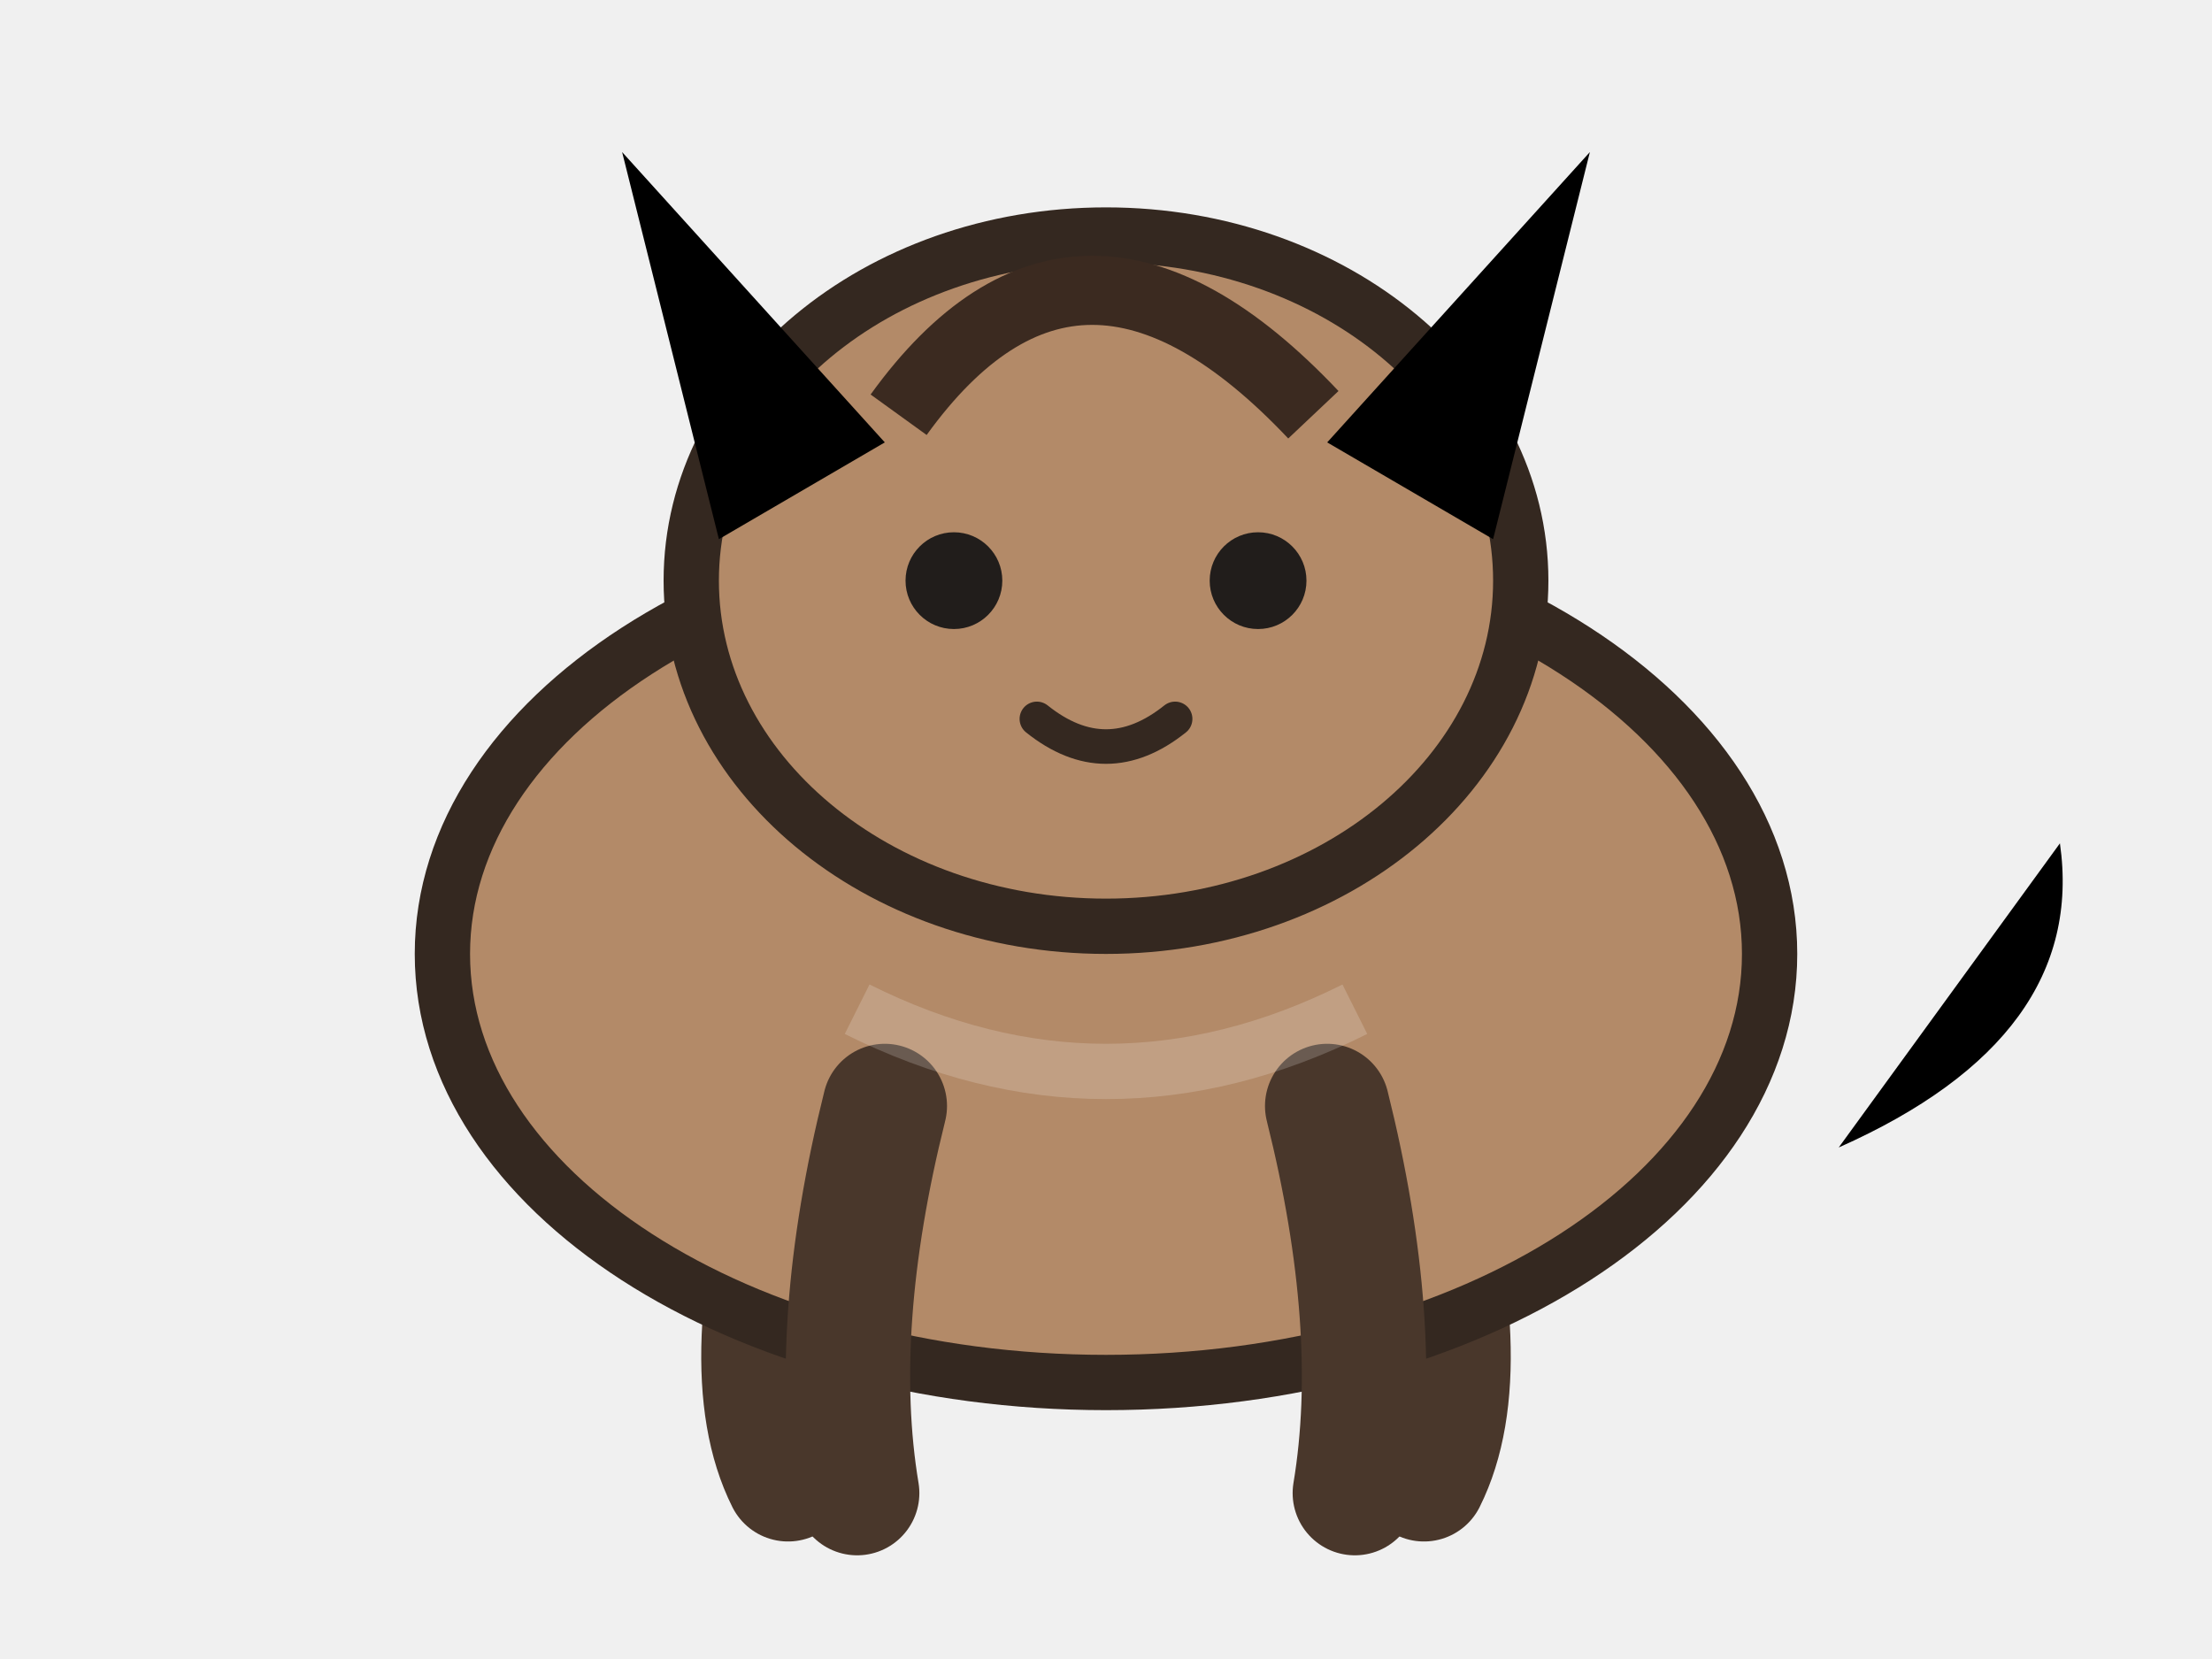
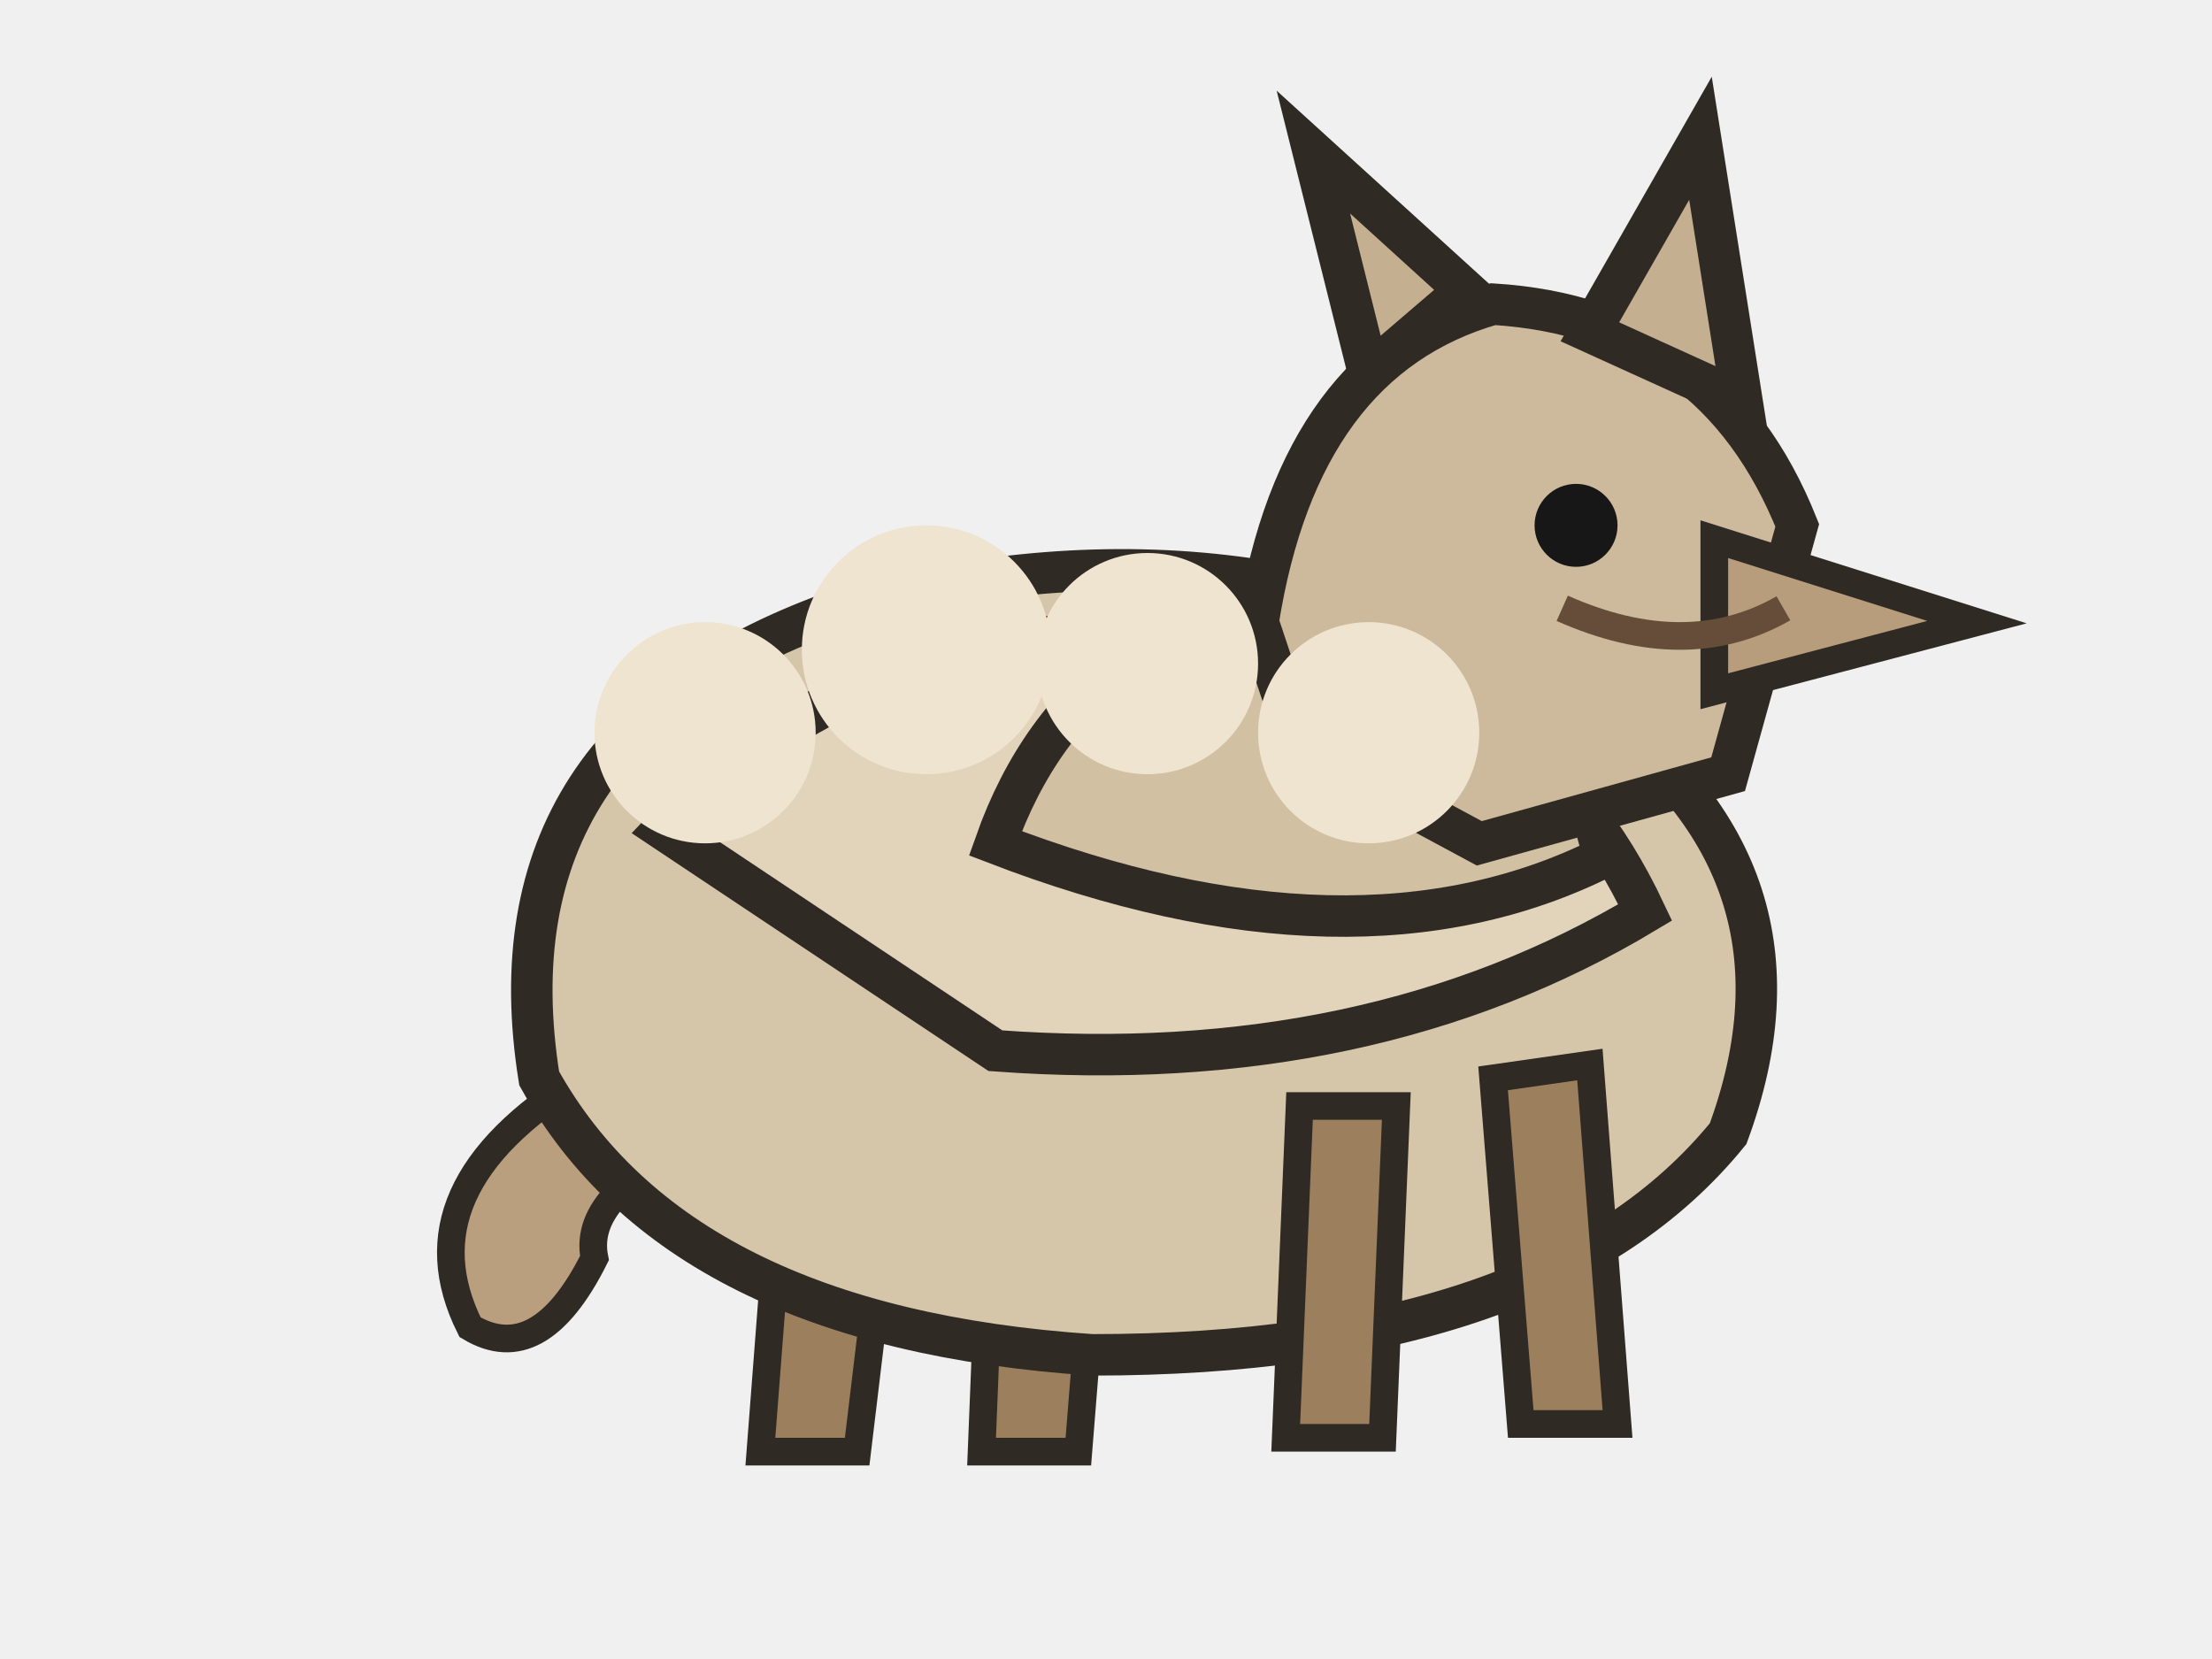
<svg xmlns="http://www.w3.org/2000/svg" viewBox="0 0 160 120" role="img" aria-label="alpaca pet master artwork">
  <g id="pet-root">
    <g id="tail">
-       <path d="M133 83 Q151 75 149 61" />
+       <path d="M42 78 Q29 86 34 96 Q39 99 43 91 Q42 86 52 82Z" fill="#b99f7d" stroke="#302a25" stroke-width="2" />
    </g>
    <g id="hind-legs">
-       <path d="M58 82 Q53 99 57 107" fill="none" stroke="#49372b" stroke-width="9" stroke-linecap="round" />
-       <path d="M102 82 Q107 99 103 107" fill="none" stroke="#49372b" stroke-width="9" stroke-linecap="round" />
+       <path d="M57 79 L55 105 L62 105 L65 80Z" fill="#9c7f5d" stroke="#302a25" stroke-width="2" />
+       <path d="M72 80 L71 105 L78 105 L80 80Z" fill="#9c7f5d" stroke="#302a25" stroke-width="2" />
    </g>
    <g id="body">
-       <ellipse cx="80" cy="69" rx="48" ry="31" fill="#b38a68" stroke="#342820" stroke-width="4" />
+       <path d="M39 78 Q35 53 61 44 Q91 36 115 51 Q132 63 125 82 Q112 98 79 98 Q49 96 39 78Z" fill="#d5c5a9" stroke="#302a25" stroke-width="3" />
+       <path d="M48 60 Q64 43 92 46 Q111 49 119 66 Q99 78 72 76Z" fill="#e2d4bb" stroke="#302a25" stroke-width="3" />
    </g>
    <g id="front-legs">
-       <path d="M64 80 Q60 96 62 108" fill="none" stroke="#49372b" stroke-width="9" stroke-linecap="round" />
-       <path d="M96 80 Q100 96 98 108" fill="none" stroke="#49372b" stroke-width="9" stroke-linecap="round" />
+       <path d="M94 80 L93 104 L100 104 L101 80Z" fill="#9c7f5d" stroke="#302a25" stroke-width="2" />
+       <path d="M108 78 L110 103 L117 103 L115 77Z" fill="#9c7f5d" stroke="#302a25" stroke-width="2" />
    </g>
    <g id="neck">
-       <path d="M60 54 Q62 33 80 29 Q98 33 100 54" fill="#b38a68" stroke="#342820" stroke-width="4" />
+       <path d="M72 61 Q78 44 98 42 Q112 45 116 62 Q98 71 72 61Z" fill="#d2c0a3" stroke="#302a25" stroke-width="3" />
    </g>
    <g id="head">
-       <ellipse cx="80" cy="42" rx="30" ry="25" fill="#b38a68" stroke="#342820" stroke-width="4" />
-       <path d="M52 39 L45 11 L64 32 Z" />
-       <path d="M108 39 L115 11 L96 32 Z" />
+       <path d="M91 45 Q94 26 108 22 Q124 23 130 38 L125 56 L107 61 L94 54Z" fill="#cdb99b" stroke="#302a25" stroke-width="3" />
+       <path d="M99 27 L95 11 L106 21Z M115 24 L123 10 L126 29Z" fill="#c5af91" stroke="#302a25" stroke-width="3" />
+       <path d="M124 39 L143 45 L124 50Z" fill="#b89d7c" stroke="#302a25" stroke-width="2" />
    </g>
    <g id="face">
-       <circle cx="69" cy="42" r="3.5" fill="#211d1b" />
-       <circle cx="91" cy="42" r="3.5" fill="#211d1b" />
-       <path d="M75 52 Q80 56 85 52" fill="none" stroke="#342820" stroke-width="2.5" stroke-linecap="round" />
+       <circle cx="114" cy="38" r="3" fill="#171717" />
+       <path d="M113 44 Q122 48 129 44" fill="none" stroke="#654d39" stroke-width="2" />
    </g>
    <g id="species-surface">
-       <path d="M65 30 Q78 12 95 30" fill="none" stroke="#3b2a20" stroke-width="5" />
+       <circle cx="51" cy="53" r="8" fill="#efe4d0" />
+       <circle cx="67" cy="47" r="9" fill="#efe4d0" />
+       <circle cx="83" cy="48" r="8" fill="#efe4d0" />
+       <circle cx="99" cy="53" r="8" fill="#efe4d0" />
    </g>
-     <g id="markings">
-       <path d="M62 73 Q80 82 98 73" fill="none" stroke="#ffffff" stroke-opacity=".18" stroke-width="4" />
-     </g>
+     <g id="markings" />
  </g>
</svg>
